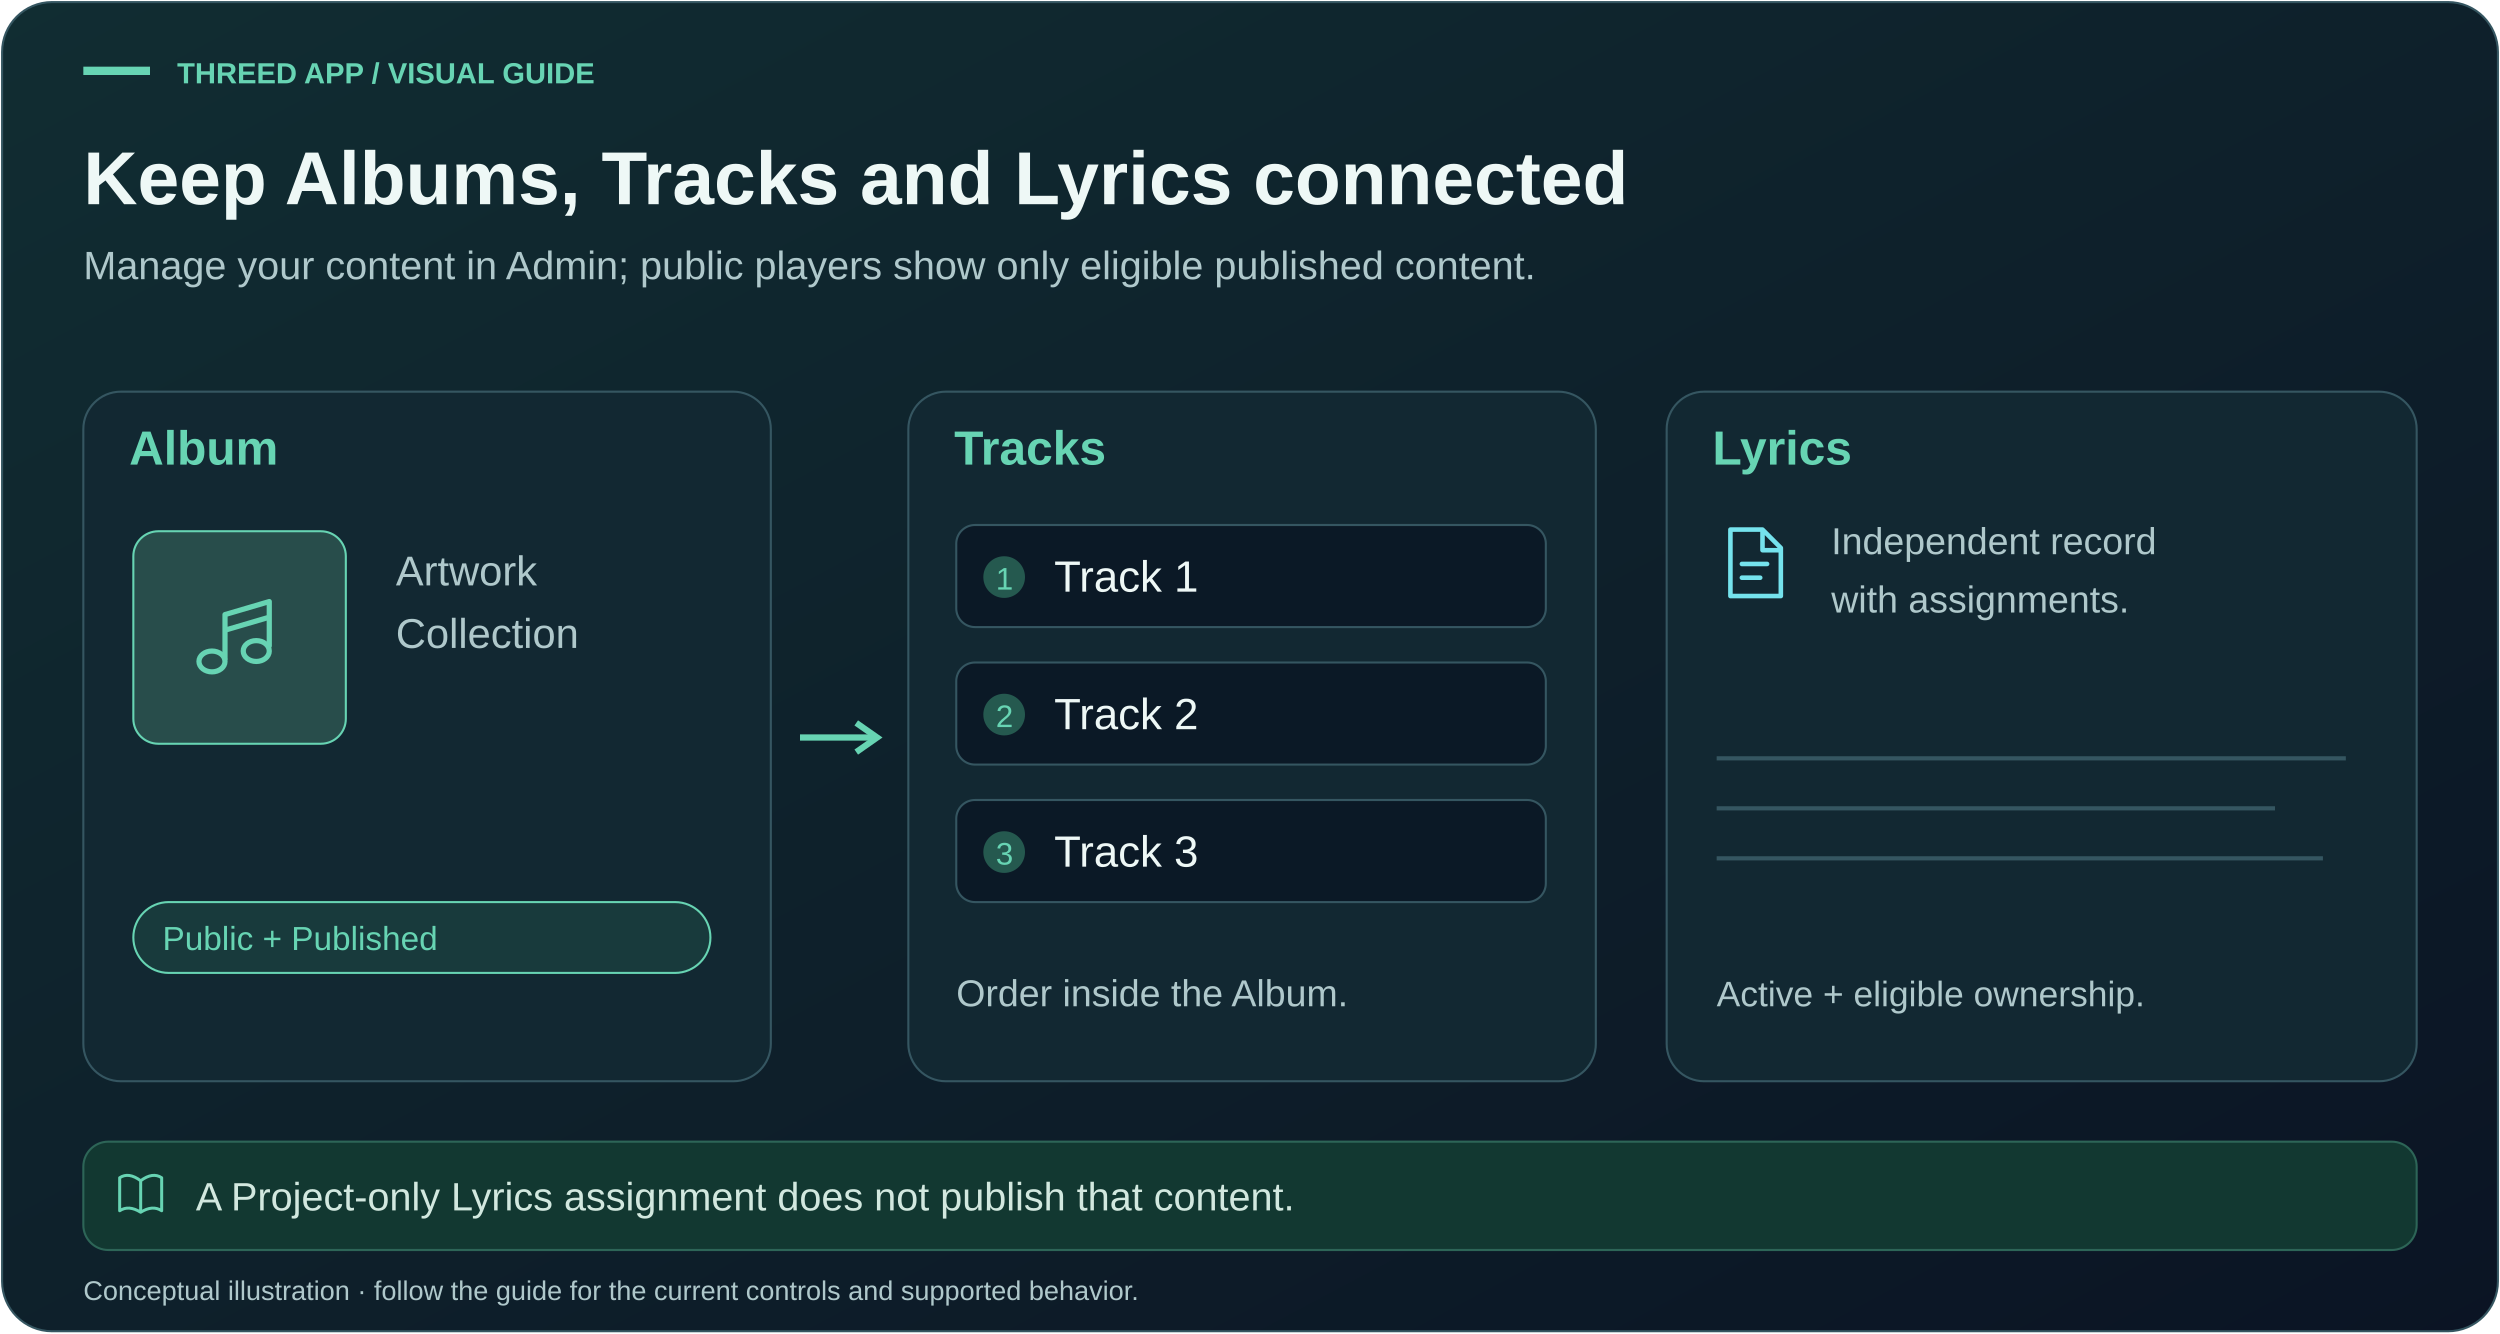
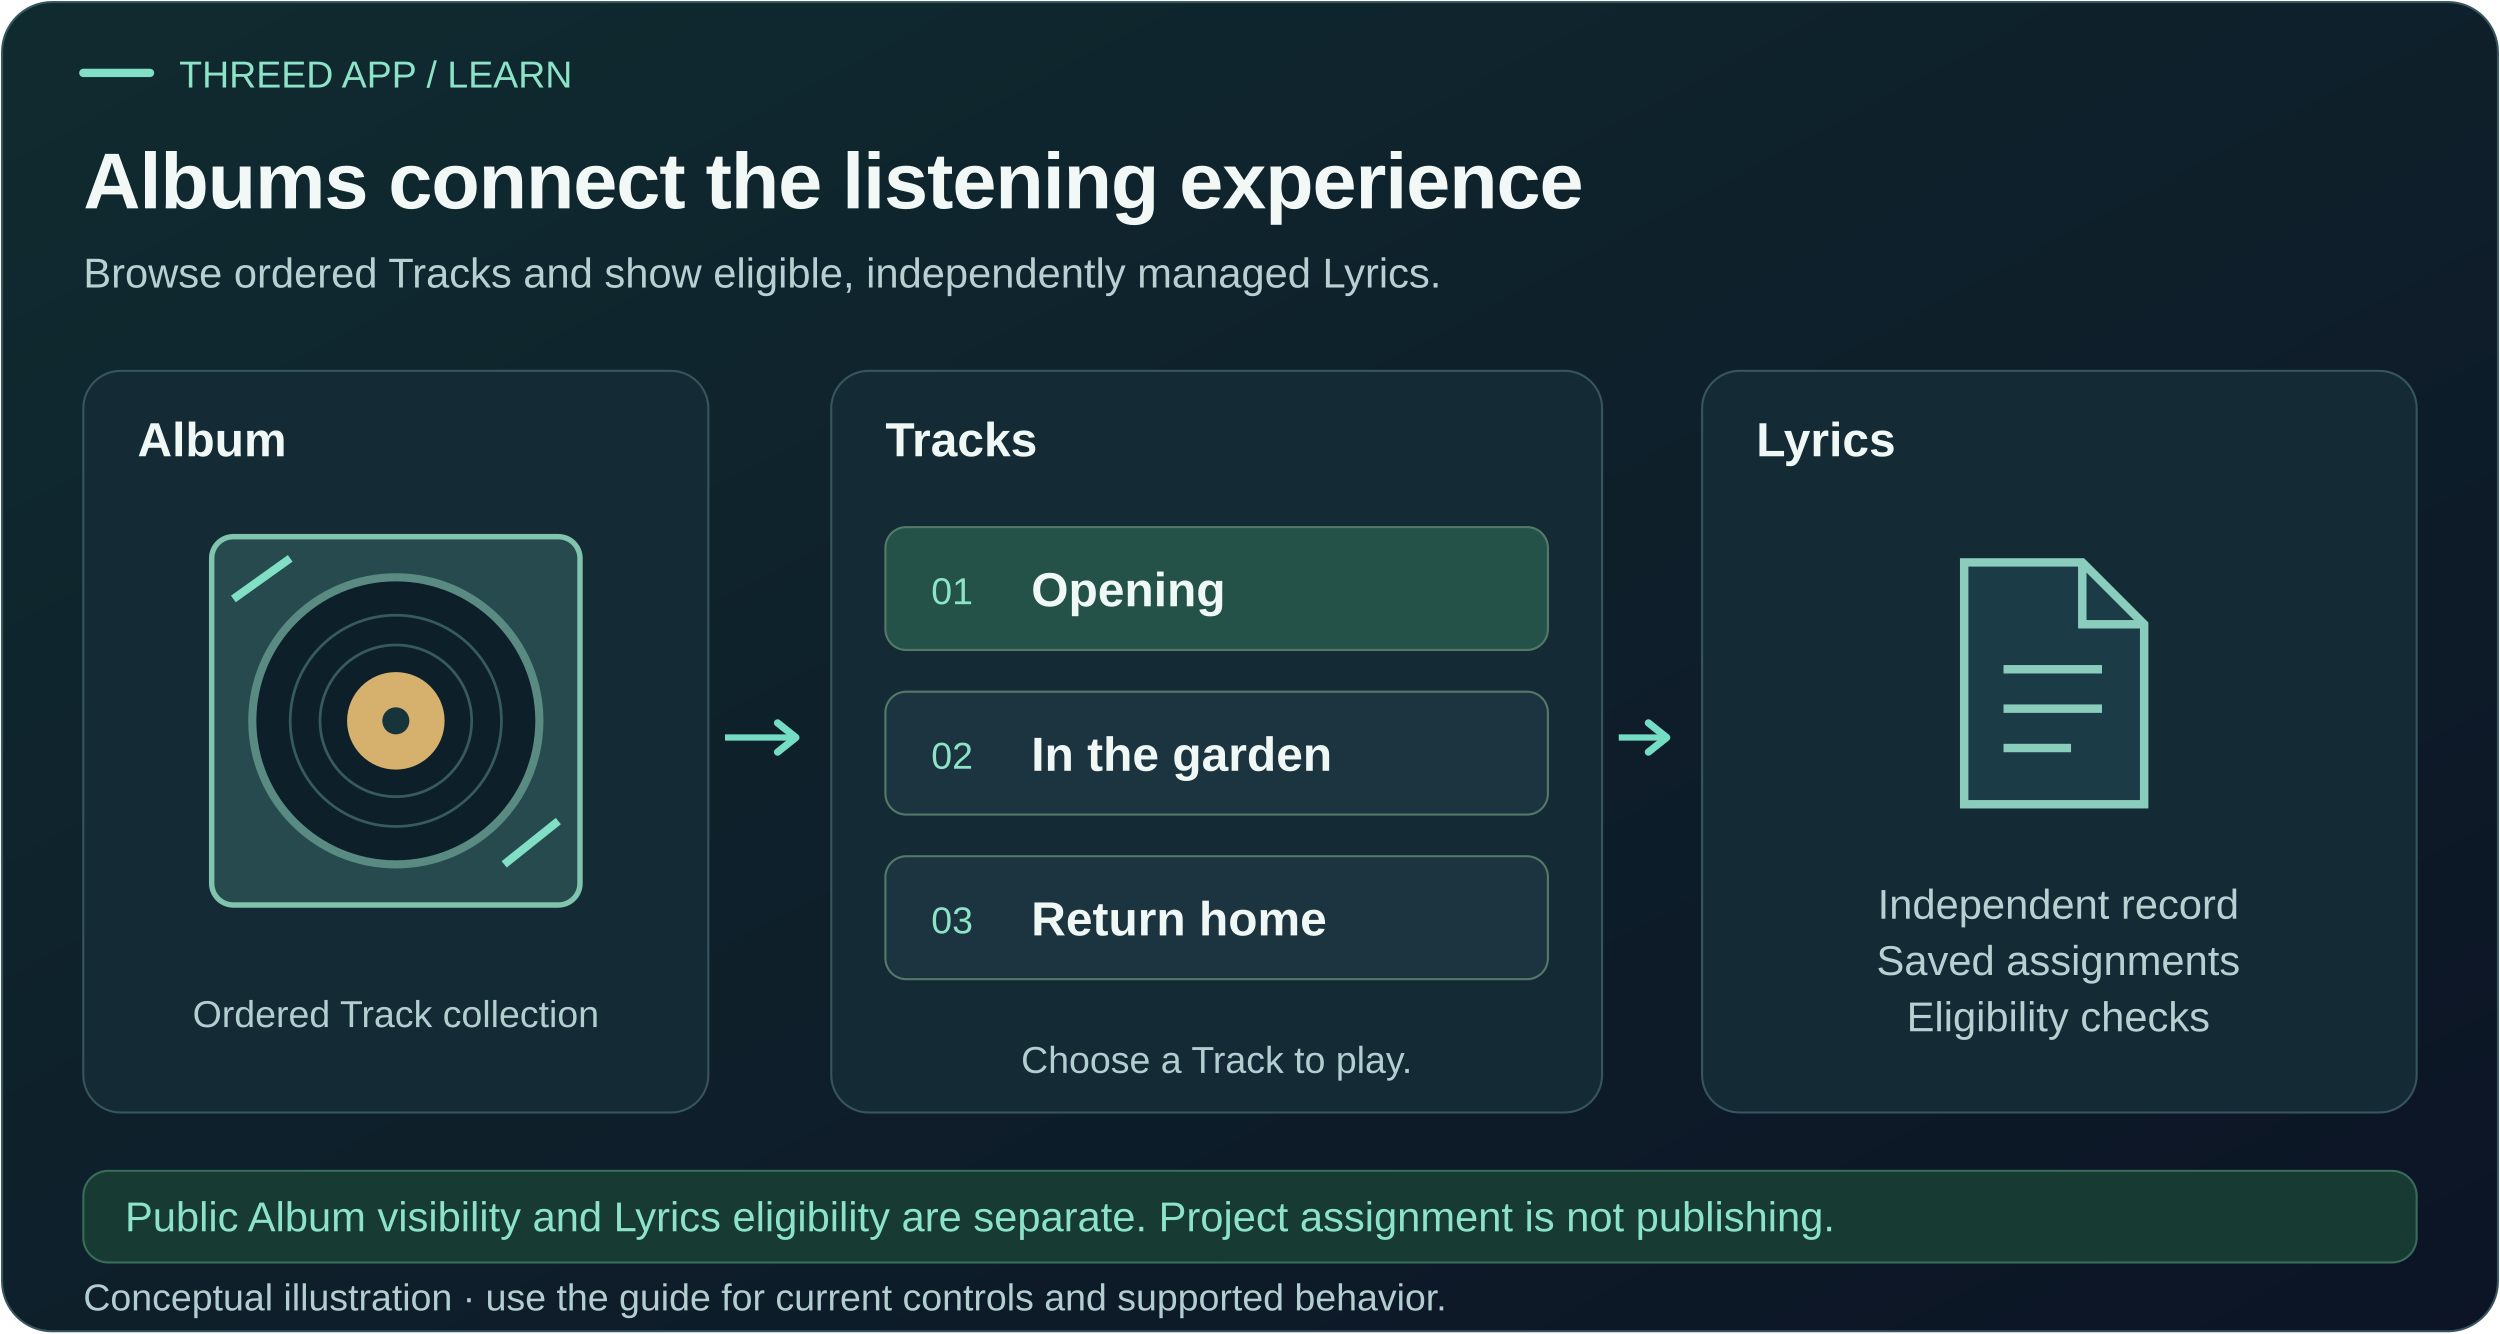
<svg xmlns="http://www.w3.org/2000/svg" width="1200" height="640" viewBox="0 0 1200 640" role="img" aria-labelledby="title description">
  <defs>
-     <linearGradient id="background" x2="1" y2="1">
-       <stop stop-color="#112d32" />
-       <stop offset="1" stop-color="#0b1424" />
+     <linearGradient id="background" x1="0" y1="0" x2="1" y2="1">
+       <stop stop-color="#102b30" />
+       <stop offset="1" stop-color="#0c1425" />
    </linearGradient>
-     <pattern id="grid" width="20" height="20" patternUnits="userSpaceOnUse">
-       <rect width="20" height="20" fill="#102331" />
-       <path d="M20 0H0V20" fill="none" stroke="#244552" stroke-width=".7" />
+     <linearGradient id="project" x1="0" y1="0" x2="0" y2="1">
+       <stop stop-color="#173b3f" />
+       <stop offset="1" stop-color="#11242f" />
+     </linearGradient>
+     <linearGradient id="ground" x1="0" y1="0" x2="1" y2="1">
+       <stop stop-color="#3b8069" />
+       <stop offset="1" stop-color="#205044" />
+     </linearGradient>
+     <pattern id="plan-grid" width="22" height="22" patternUnits="userSpaceOnUse">
+       <path d="M22 0H0V22" fill="none" stroke="#1e3e52" stroke-width="1" />
    </pattern>
+     <pattern id="scene-grid" width="44" height="44" patternUnits="userSpaceOnUse">
+       <path d="M44 0H0V44" fill="none" stroke="#438775" stroke-width="1" opacity=".24" />
+     </pattern>
+     <marker id="arrow" viewBox="0 0 12 12" refX="8" refY="6" markerWidth="7" markerHeight="7" orient="auto-start-reverse">
+       <path d="m3 2 5 4-5 4" fill="none" stroke="#74ddc3" stroke-width="2" stroke-linecap="round" stroke-linejoin="round" />
+     </marker>
+     <g id="tree">
+       <path d="M0 2V38" stroke="#b99569" stroke-width="7" stroke-linecap="round" />
+       <ellipse cx="3" cy="-4" rx="25" ry="29" fill="#68b78b" />
+       <ellipse cx="-9" cy="-12" rx="19" ry="23" fill="#92d39b" />
+       <path d="M0 5V-19M0-2l-10-8M0-8l11-8" fill="none" stroke="#438b65" stroke-width="3" stroke-linecap="round" />
+     </g>
+     <g id="bench">
+       <path d="M-23 7v17m40-22v17" stroke="#99b7b5" stroke-width="5" stroke-linecap="round" />
+       <path d="m-30-3 45-17 16 9-45 18z" fill="#d7af78" />
+       <path d="m-30-3 16 10v7L-30 4z" fill="#9c784e" />
+       <path d="m-27-17 43-16v10l-43 16z" fill="#e4bd88" />
+       <path d="m-25-8-2-17M17-23v-12" fill="none" stroke="#99b7b5" stroke-width="4" />
+     </g>
+     <g id="house">
+       <path d="m-68-4 78 42v76l-78-42z" fill="#d2e4da" />
+       <path d="m10 38 88-47v76l-88 47z" fill="#8fb5ac" />
+       <path d="m-68-4 39-23 39 65z" fill="#e4eee7" />
+       <path d="m-31-29 96-51 45 69-96 51z" fill="#354b60" />
+       <path d="m-76-8 96-51 45-21-96 51z" fill="#547285" />
+       <path d="m-31-29 96-51m-96 51 45 69" fill="none" stroke="#718b99" stroke-width="2" />
+       <path d="m-18 48 18 10v48l-18-10z" fill="#406767" />
+       <path d="m-51 22 23 13v24l-23-13z" fill="#2c686e" stroke="#edf5ed" stroke-width="4" />
+       <path d="m36 39 32-17v28L36 67z" fill="#2c686e" stroke="#dbece2" stroke-width="4" />
+       <path d="m52 30 0 28M36 53l32-17" fill="none" stroke="#dbece2" stroke-width="3" />
+     </g>
+     <g id="plan">
+       <rect x="-139" y="-91" width="278" height="182" rx="8" fill="#102331" stroke="#36576a" />
+       <rect x="-139" y="-91" width="278" height="182" rx="8" fill="url(#plan-grid)" />
+       <path d="M-105-61H105V61H40M-5 61H-105V-61" fill="none" stroke="#d2e7dc" stroke-width="5" />
+       <path d="M-5 61V16a45 45 0 0 1 45 45" fill="none" stroke="#80dfc5" stroke-width="2" />
+       <path d="M30-61H77" stroke="#6ee5ed" stroke-width="7" />
+       <path d="M-105-61H105" stroke="#6ee5ed" stroke-width="3" />
+       <circle cx="-105" cy="-61" r="5" fill="#6ee5ed" />
+       <circle cx="105" cy="-61" r="5" fill="#6ee5ed" />
+     </g>
+     <g id="room">
+       <path d="m-130 40 130-75 130 75-130 75z" fill="#bca47e" stroke="#d2ba95" />
+       <path d="M-130 40V-70L0-145V-35z" fill="#d0e5dc" />
+       <path d="M0-145 130-70V40L0-35z" fill="#8eb5a9" />
+       <path d="m-100-59 59-34v53l-59 34z" fill="#24666b" stroke="#edf8f0" stroke-width="5" />
+       <path d="m-70-76 0 54m-30-10 59-34" fill="none" stroke="#edf8f0" stroke-width="3" />
+       <path d="m74-19 35 20v53L74 34z" fill="#315a59" stroke="#e2eee5" stroke-width="4" />
+       <path d="m-130 40 130 75 130-75" fill="none" stroke="#7be3ce" stroke-width="4" />
+     </g>
+     <g id="map">
+       <rect x="-135" y="-83" width="270" height="166" rx="10" fill="#285345" stroke="#6fae87" />
+       <path d="M-124-70h62v58h-62zm179 18h66v65H55zM-109 36h99v32h-99zM38 42h72v29H38z" fill="#406d50" stroke="#74986a" />
+       <path d="M-127 11H127M10-83V83" stroke="#bda67b" stroke-width="15" />
+       <path d="M-127 11H127M10-83V83" stroke="#e0cba4" stroke-width="2" stroke-dasharray="8 8" />
+       <circle cx="-39" cy="-31" r="14" fill="#77d6bc" stroke="#d3f3e5" stroke-width="2" />
+       <path d="m-47-29 8 16 8-16" fill="#77d6bc" />
+     </g>
+     <g id="person">
+       <ellipse cy="61" rx="29" ry="10" fill="#0b1b24" opacity=".6" />
+       <path d="m-12 21-5 38m29-38 5 38" fill="none" stroke="#899cae" stroke-width="12" stroke-linecap="round" />
+       <path d="M-20-13q20-15 40 0v40h-40z" fill="#63b999" />
+       <path d="m-22-8-10 30m54-30 13 28" fill="none" stroke="#dfbb97" stroke-width="9" stroke-linecap="round" />
+       <circle cy="-35" r="17" fill="#dfbb97" />
+       <path d="M-19-38q2-26 34-12l5 15-40-3z" fill="#b89a6b" />
+     </g>
+     <g id="save" fill="none" stroke="#9de5ca" stroke-width="4" stroke-linejoin="round">
+       <path d="M-34-40h50l18 18v62h-68zM-20-40v24H12v-24M-20 40V7h40v33" />
+     </g>
+     <g id="file">
+       <path d="M-32-43h42l22 22v64h-64z" fill="#1b3b46" stroke="#8acdbd" stroke-width="3" />
+       <path d="M10-43v22h22M-18-5h35M-18 9h35M-18 23H6" fill="none" stroke="#8acdbd" stroke-width="3" />
+     </g>
+     <g id="album">
+       <rect x="-68" y="-68" width="136" height="136" rx="8" fill="#264a4d" stroke="#80c4ad" stroke-width="2" />
+       <circle r="53" fill="#0d202a" stroke="#598b83" stroke-width="3" />
+       <circle r="39" fill="none" stroke="#375a60" />
+       <circle r="28" fill="none" stroke="#375a60" />
+       <circle r="18" fill="#d6b16d" />
+       <circle r="5" fill="#18343b" />
+       <path d="m-60-45 21-15m79 113 20-16" stroke="#80dfc5" stroke-width="3" />
+     </g>
+     <g id="lock" fill="none" stroke="#efb6a7" stroke-width="4" stroke-linejoin="round">
+       <rect x="-25" y="-7" width="50" height="42" rx="7" />
+       <path d="M-16-7v-17a16 16 0 0 1 32 0v17M0 8v12" />
+     </g>
+     <style>
+  text { font-family: "Segoe UI", Arial, sans-serif; }
+  .title { fill: #f1f8f5; font-size: 38px; font-weight: 700; letter-spacing: -.5px; }
+  .heading { fill: #eff8f4; font-size: 23px; font-weight: 600; }
+  .body { fill: #b8d0d1; font-size: 20px; }
+  .small { fill: #b3ced0; font-size: 18px; }
+  .accent { fill: #8ce3c8; }
+  .value { fill: #e8f7ee; font-size: 30px; font-weight: 600; }
+ </style>
  </defs>
-   <g font-family="Segoe UI, Arial, sans-serif">
-     <rect x="1" y="1" width="1198" height="638" rx="24" fill="url(#background)" stroke="#355661" />
-     <path d="M40 34L72 34" fill="none" stroke="#67d4b3" stroke-width="4" />
-     <text x="85" y="40" fill="#67d4b3" font-size="14" font-weight="600">THREED APP / VISUAL GUIDE</text>
-     <text x="40" y="98" fill="#eef8f6" font-size="36" font-weight="700">Keep Albums, Tracks and Lyrics connected</text>
-     <text x="40" y="134" fill="#afc8cb" font-size="19" font-weight="400">Manage your content in Admin; public players show only eligible published content.</text>
-     <rect x="40" y="188" width="330" height="331" rx="18" fill="#122832" stroke="#355661" />
-     <text x="62" y="223" fill="#67d4b3" font-size="23" font-weight="600">Album</text>
-     <rect x="64" y="255" width="102" height="102" rx="12" fill="#284d4b" stroke="#67d4b3" />
-     <g transform="translate(93 285) scale(1.25)">
-       <g fill="none" stroke="#67d4b3" stroke-width="2" stroke-linecap="round" stroke-linejoin="round">
-         <path d="M12 25V8l17-5v17M12 14l17-5" />
-         <ellipse cx="7" cy="26" rx="5" ry="4" />
-         <ellipse cx="24" cy="22" rx="5" ry="4" />
-       </g>
-     </g>
-     <text x="190" y="281" fill="#afc8cb" font-size="20" font-weight="400">Artwork</text>
-     <text x="190" y="311" fill="#afc8cb" font-size="20" font-weight="400">Collection</text>
-     <rect x="64" y="433" width="277" height="34" rx="17" fill="#183a3c" stroke="#67d4b3" />
-     <text x="78" y="456" fill="#67d4b3" font-size="16" font-weight="400">Public + Published</text>
-     <path d="M384 354L421 354" fill="none" stroke="#67d4b3" stroke-width="3" />
-     <path d="m411 347 10 7-10 7" fill="none" stroke="#67d4b3" stroke-width="3" />
-     <rect x="436" y="188" width="330" height="331" rx="18" fill="#122832" stroke="#355661" />
-     <text x="458" y="223" fill="#67d4b3" font-size="23" font-weight="600">Tracks</text>
-     <rect x="459" y="252" width="283" height="49" rx="9" fill="#0b1926" stroke="#355661" />
-     <circle cx="482" cy="277" r="10" fill="#25594f" stroke="none" />
-     <text x="478" y="283" fill="#67d4b3" font-size="15" font-weight="400">1</text>
-     <text x="506" y="284" fill="#eef8f6" font-size="21" font-weight="400">Track 1</text>
-     <rect x="459" y="318" width="283" height="49" rx="9" fill="#0b1926" stroke="#355661" />
-     <circle cx="482" cy="343" r="10" fill="#25594f" stroke="none" />
-     <text x="478" y="349" fill="#67d4b3" font-size="15" font-weight="400">2</text>
-     <text x="506" y="350" fill="#eef8f6" font-size="21" font-weight="400">Track 2</text>
-     <rect x="459" y="384" width="283" height="49" rx="9" fill="#0b1926" stroke="#355661" />
-     <circle cx="482" cy="409" r="10" fill="#25594f" stroke="none" />
-     <text x="478" y="415" fill="#67d4b3" font-size="15" font-weight="400">3</text>
-     <text x="506" y="416" fill="#eef8f6" font-size="21" font-weight="400">Track 3</text>
-     <text x="459" y="483" fill="#afc8cb" font-size="18" font-weight="400">Order inside the Album.</text>
-     <rect x="800" y="188" width="360" height="331" rx="18" fill="#122832" stroke="#355661" />
-     <text x="822" y="223" fill="#67d4b3" font-size="23" font-weight="600">Lyrics</text>
-     <g transform="translate(824 252) scale(1.1)">
-       <g fill="none" stroke="#75e3ed" stroke-width="2" stroke-linecap="round" stroke-linejoin="round">
-         <path d="M6 2h14l8 8v21H6zM20 2v9h8M11 17h11M11 23h8" />
-       </g>
-     </g>
-     <text x="879" y="266" fill="#afc8cb" font-size="18" font-weight="400">Independent record</text>
-     <text x="879" y="294" fill="#afc8cb" font-size="18" font-weight="400">with assignments.</text>
-     <path d="M824 364L1126 364" fill="none" stroke="#355661" stroke-width="2" />
-     <path d="M824 388L1092 388" fill="none" stroke="#355661" stroke-width="2" />
-     <path d="M824 412L1115 412" fill="none" stroke="#355661" stroke-width="2" />
-     <text x="824" y="483" fill="#afc8cb" font-size="17" font-weight="400">Active + eligible ownership.</text>
-     <rect x="40" y="548" width="1120" height="52" rx="12" fill="#123831" stroke="#2d6557" />
-     <g transform="translate(56 561) scale(0.72)">
-       <g fill="none" stroke="#67d4b3" stroke-width="2" stroke-linecap="round" stroke-linejoin="round">
-         <path d="M16 8Q8 2 2 6v22q6-4 14 1 8-5 14-1V6q-6-4-14 2v21" />
-       </g>
-     </g>
-     <text x="94" y="581" fill="#d2e8df" font-size="19" font-weight="400">A Project-only Lyrics assignment does not publish that content.</text>
-     <text x="40" y="624" fill="#afc8cb" font-size="13" font-weight="400">Conceptual illustration · follow the guide for the current controls and supported behavior.</text>
+   <rect x="1" y="1" width="1198" height="638" rx="24" fill="url(#background)" stroke="#36555e" />
+   <path d="M40 35h32" stroke="#80dfc5" stroke-width="4" stroke-linecap="round" />
+   <text x="86" y="42" class="small accent" text-anchor="start">THREED APP / LEARN</text>
+   <text x="40" y="100" class="title" text-anchor="start">Albums connect the listening experience</text>
+   <text x="40" y="138" class="body" text-anchor="start">Browse ordered Tracks and show eligible, independently managed Lyrics.</text>
+   <rect x="40" y="178" width="300" height="356" rx="18" fill="#142a35" stroke="#36555e" />
+   <text x="66" y="219" class="heading" text-anchor="start">Album</text>
+   <g transform="translate(190 346) scale(1.3)">
+     <use href="#album" />
  </g>
+   <text x="190" y="493" class="small" text-anchor="middle">Ordered Track collection</text>
+   <path d="M348 354h34" fill="none" stroke="#74ddc3" stroke-width="3" marker-end="url(#arrow)" />
+   <rect x="399" y="178" width="370" height="356" rx="18" fill="#142a35" stroke="#36555e" />
+   <text x="425" y="219" class="heading" text-anchor="start">Tracks</text>
+   <rect x="425" y="253" width="318" height="59" rx="10" fill="#245248" stroke="#547969" />
+   <text x="447" y="290" class="small accent" text-anchor="start">01</text>
+   <text x="495" y="291" class="heading" text-anchor="start">Opening</text>
+   <rect x="425" y="332" width="318" height="59" rx="10" fill="#1b343f" stroke="#547969" />
+   <text x="447" y="369" class="small accent" text-anchor="start">02</text>
+   <text x="495" y="370" class="heading" text-anchor="start">In the garden</text>
+   <rect x="425" y="411" width="318" height="59" rx="10" fill="#1b343f" stroke="#547969" />
+   <text x="447" y="448" class="small accent" text-anchor="start">03</text>
+   <text x="495" y="449" class="heading" text-anchor="start">Return home</text>
+   <text x="584" y="515" class="small" text-anchor="middle">Choose a Track to play.</text>
+   <path d="M777 354h23" fill="none" stroke="#74ddc3" stroke-width="3" marker-end="url(#arrow)" />
+   <rect x="817" y="178" width="343" height="356" rx="18" fill="#142a35" stroke="#36555e" />
+   <text x="843" y="219" class="heading" text-anchor="start">Lyrics</text>
+   <g transform="translate(986 328) scale(1.35)">
+     <use href="#file" />
+   </g>
+   <text x="988" y="441" class="body" text-anchor="middle">Independent record</text>
+   <text x="988" y="468" class="body" text-anchor="middle">Saved assignments</text>
+   <text x="988" y="495" class="body" text-anchor="middle">Eligibility checks</text>
+   <rect x="40" y="562" width="1120" height="44" rx="12" fill="#173b32" stroke="#396c59" />
+   <text x="60" y="591" class="body accent" text-anchor="start">Public Album visibility and Lyrics eligibility are separate. Project assignment is not publishing.</text>
+   <text x="40" y="629" class="small" text-anchor="start">Conceptual illustration · use the guide for current controls and supported behavior.</text>
</svg>
